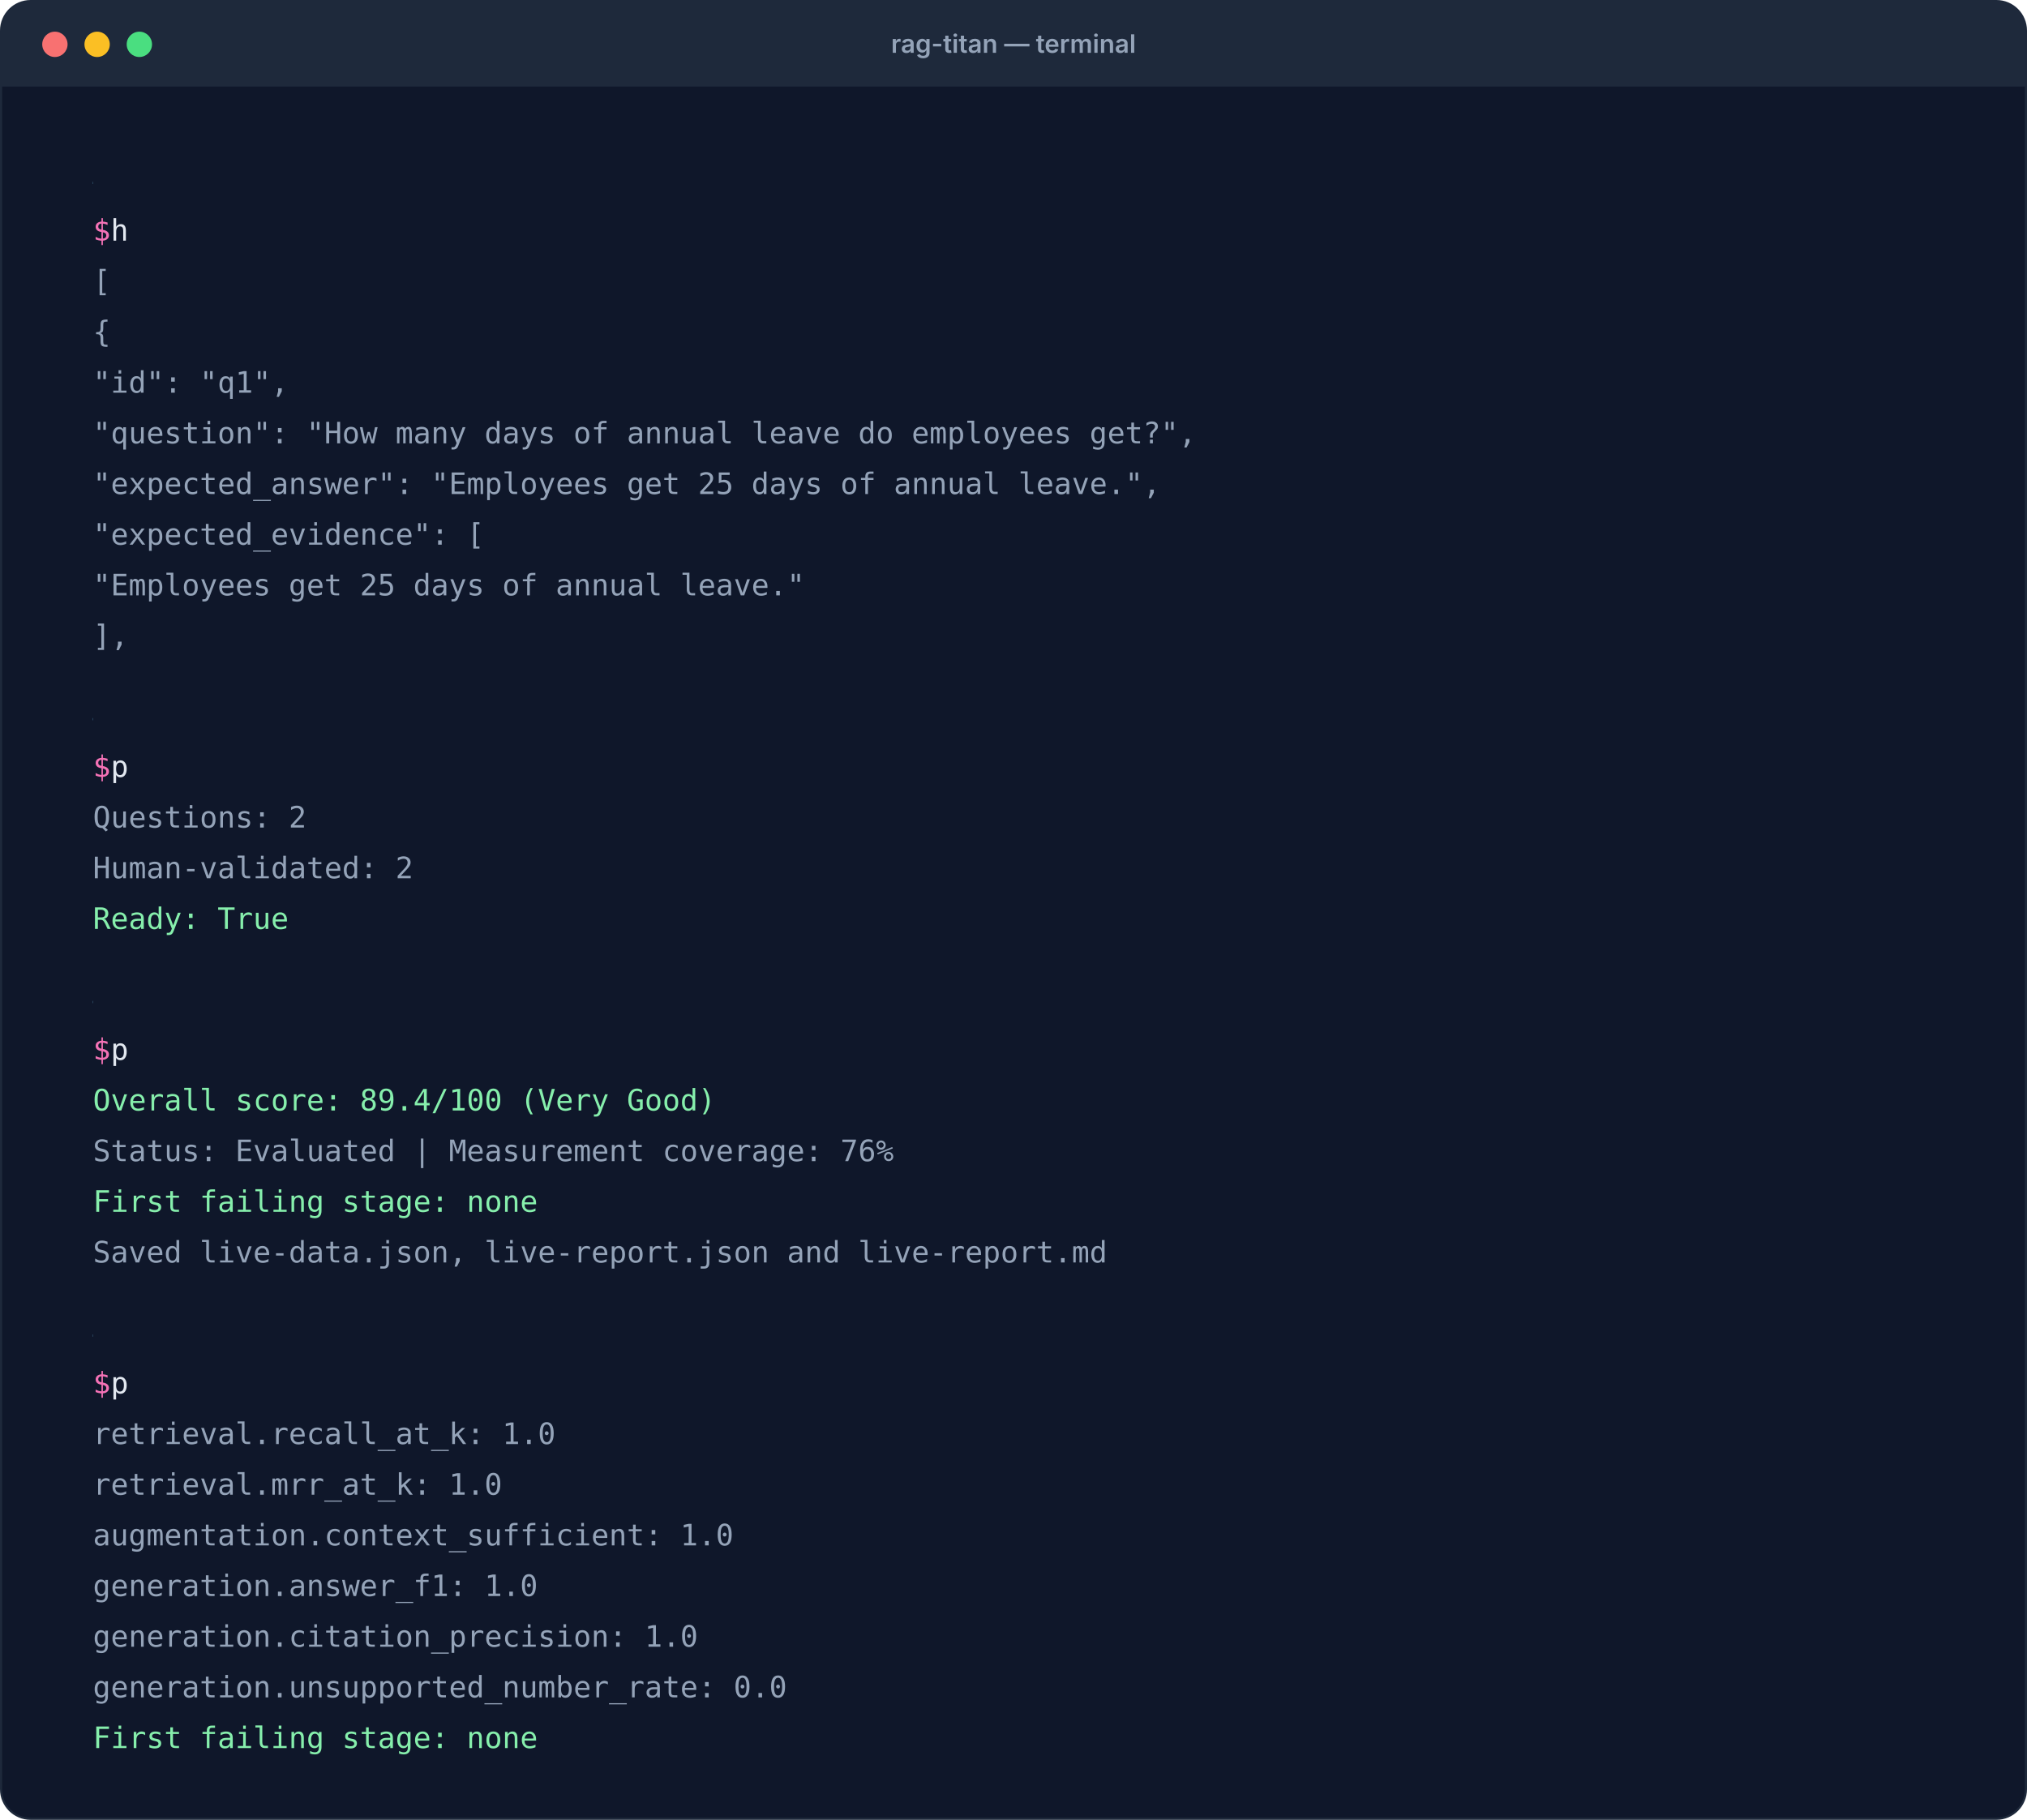
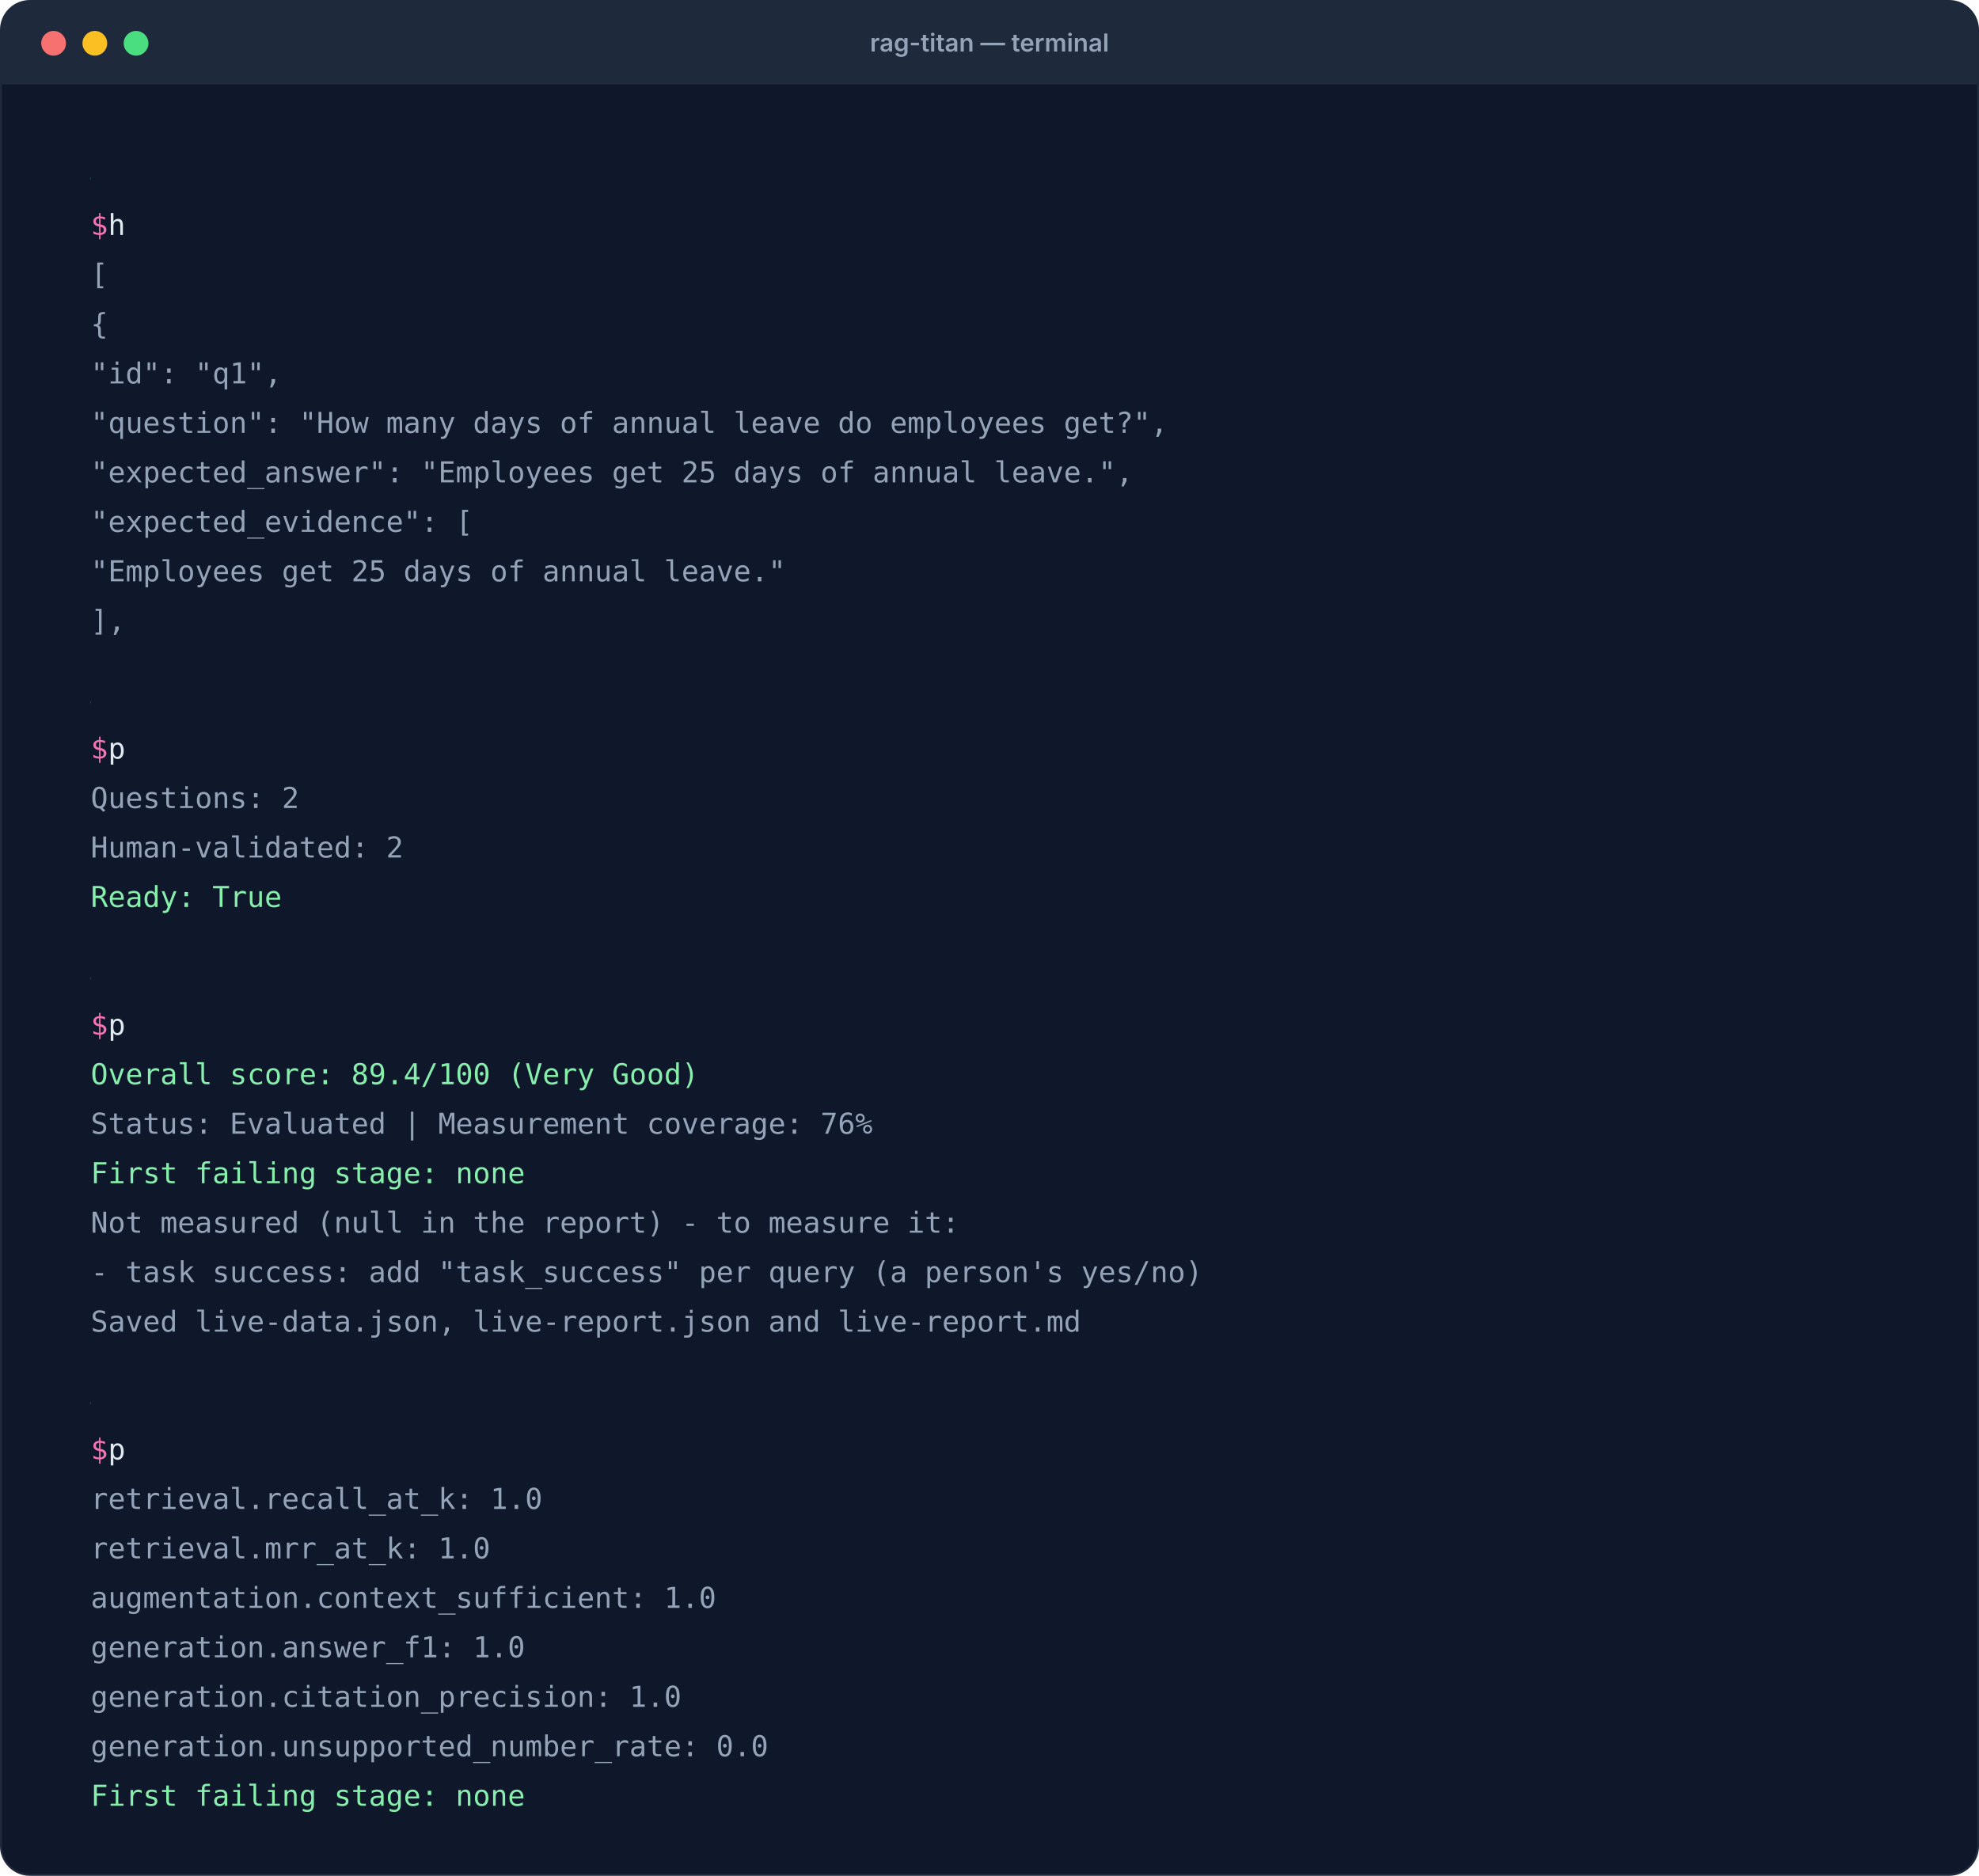
- <svg xmlns="http://www.w3.org/2000/svg" viewBox="0 0 960 862" width="960" height="862" role="img" aria-labelledby="title desc">
+ <svg xmlns="http://www.w3.org/2000/svg" viewBox="0 0 960 910" width="960" height="910" role="img" aria-labelledby="title desc">
  <defs>
    <style>
.t { font: 14px ui-monospace, SFMono-Regular, Menlo, monospace; white-space: pre; }
.bar { font: 600 12px system-ui, -apple-system, "Segoe UI", sans-serif;
       fill: #94a3b8; text-anchor: middle; }
@media (prefers-reduced-motion: reduce) {
  .t { animation: none !important; opacity: 1; }
  .cover { display: none; }
}
- @keyframes l0 { 0%, 1.21% { opacity: 0; } 1.81%, 94% { opacity: 1; } 100% { opacity: 0; } }
- .l0 { animation: l0 33.1s infinite; }
- @keyframes c0 { 0%, 1.21% { transform: translateX(0); } 6.04%, 100% { transform: translateX(612px); } }
- .c0 { animation: c0 33.1s infinite steps(71, end); }
- @keyframes l1 { 0%, 6.04% { opacity: 0; } 6.65%, 94% { opacity: 1; } 100% { opacity: 0; } }
- .l1 { animation: l1 33.1s infinite; }
- @keyframes c1 { 0%, 6.04% { transform: translateX(0); } 10.88%, 100% { transform: translateX(189px); } }
- .c1 { animation: c1 33.1s infinite steps(21, end); }
- @keyframes l2 { 0%, 13.60% { opacity: 0; } 14.20%, 94% { opacity: 1; } 100% { opacity: 0; } }
- .l2 { animation: l2 33.1s infinite; }
- @keyframes l3 { 0%, 14.95% { opacity: 0; } 15.56%, 94% { opacity: 1; } 100% { opacity: 0; } }
- .l3 { animation: l3 33.1s infinite; }
- @keyframes l4 { 0%, 16.31% { opacity: 0; } 16.92%, 94% { opacity: 1; } 100% { opacity: 0; } }
- .l4 { animation: l4 33.1s infinite; }
- @keyframes l5 { 0%, 17.67% { opacity: 0; } 18.28%, 94% { opacity: 1; } 100% { opacity: 0; } }
- .l5 { animation: l5 33.1s infinite; }
- @keyframes l6 { 0%, 19.03% { opacity: 0; } 19.64%, 94% { opacity: 1; } 100% { opacity: 0; } }
- .l6 { animation: l6 33.1s infinite; }
- @keyframes l7 { 0%, 20.39% { opacity: 0; } 21.00%, 94% { opacity: 1; } 100% { opacity: 0; } }
- .l7 { animation: l7 33.1s infinite; }
- @keyframes l8 { 0%, 21.75% { opacity: 0; } 22.36%, 94% { opacity: 1; } 100% { opacity: 0; } }
- .l8 { animation: l8 33.1s infinite; }
- @keyframes l9 { 0%, 23.11% { opacity: 0; } 23.72%, 94% { opacity: 1; } 100% { opacity: 0; } }
- .l9 { animation: l9 33.1s infinite; }
- @keyframes l10 { 0%, 26.28% { opacity: 0; } 26.89%, 94% { opacity: 1; } 100% { opacity: 0; } }
- .l10 { animation: l10 33.1s infinite; }
- @keyframes c10 { 0%, 26.28% { transform: translateX(0); } 31.12%, 100% { transform: translateX(333px); } }
- .c10 { animation: c10 33.1s infinite steps(38, end); }
- @keyframes l11 { 0%, 31.12% { opacity: 0; } 31.72%, 94% { opacity: 1; } 100% { opacity: 0; } }
- .l11 { animation: l11 33.1s infinite; }
- @keyframes c11 { 0%, 31.12% { transform: translateX(0); } 35.95%, 100% { transform: translateX(198px); } }
- .c11 { animation: c11 33.1s infinite steps(22, end); }
- @keyframes l12 { 0%, 38.67% { opacity: 0; } 39.27%, 94% { opacity: 1; } 100% { opacity: 0; } }
- .l12 { animation: l12 33.1s infinite; }
- @keyframes l13 { 0%, 40.03% { opacity: 0; } 40.63%, 94% { opacity: 1; } 100% { opacity: 0; } }
- .l13 { animation: l13 33.1s infinite; }
- @keyframes l14 { 0%, 41.39% { opacity: 0; } 41.99%, 94% { opacity: 1; } 100% { opacity: 0; } }
- .l14 { animation: l14 33.1s infinite; }
- @keyframes l15 { 0%, 44.56% { opacity: 0; } 45.17%, 94% { opacity: 1; } 100% { opacity: 0; } }
- .l15 { animation: l15 33.1s infinite; }
- @keyframes c15 { 0%, 44.56% { transform: translateX(0); } 49.40%, 100% { transform: translateX(485px); } }
- .c15 { animation: c15 33.1s infinite steps(56, end); }
- @keyframes l16 { 0%, 49.40% { opacity: 0; } 50.00%, 94% { opacity: 1; } 100% { opacity: 0; } }
- .l16 { animation: l16 33.1s infinite; }
- @keyframes c16 { 0%, 49.40% { transform: translateX(0); } 54.23%, 100% { transform: translateX(223px); } }
- .c16 { animation: c16 33.1s infinite steps(25, end); }
- @keyframes l17 { 0%, 56.95% { opacity: 0; } 57.55%, 94% { opacity: 1; } 100% { opacity: 0; } }
- .l17 { animation: l17 33.1s infinite; }
- @keyframes l18 { 0%, 58.31% { opacity: 0; } 58.91%, 94% { opacity: 1; } 100% { opacity: 0; } }
- .l18 { animation: l18 33.1s infinite; }
- @keyframes l19 { 0%, 59.67% { opacity: 0; } 60.27%, 94% { opacity: 1; } 100% { opacity: 0; } }
- .l19 { animation: l19 33.1s infinite; }
- @keyframes l20 { 0%, 61.03% { opacity: 0; } 61.63%, 94% { opacity: 1; } 100% { opacity: 0; } }
- .l20 { animation: l20 33.1s infinite; }
- @keyframes l21 { 0%, 64.20% { opacity: 0; } 64.80%, 94% { opacity: 1; } 100% { opacity: 0; } }
- .l21 { animation: l21 33.1s infinite; }
- @keyframes c21 { 0%, 64.20% { transform: translateX(0); } 69.03%, 100% { transform: translateX(181px); } }
- .c21 { animation: c21 33.1s infinite steps(20, end); }
- @keyframes l22 { 0%, 69.03% { opacity: 0; } 69.64%, 94% { opacity: 1; } 100% { opacity: 0; } }
- .l22 { animation: l22 33.1s infinite; }
- @keyframes c22 { 0%, 69.03% { transform: translateX(0); } 73.87%, 100% { transform: translateX(358px); } }
- .c22 { animation: c22 33.1s infinite steps(41, end); }
- @keyframes l23 { 0%, 76.59% { opacity: 0; } 77.19%, 94% { opacity: 1; } 100% { opacity: 0; } }
- .l23 { animation: l23 33.1s infinite; }
- @keyframes l24 { 0%, 77.95% { opacity: 0; } 78.55%, 94% { opacity: 1; } 100% { opacity: 0; } }
- .l24 { animation: l24 33.1s infinite; }
- @keyframes l25 { 0%, 79.31% { opacity: 0; } 79.91%, 94% { opacity: 1; } 100% { opacity: 0; } }
- .l25 { animation: l25 33.1s infinite; }
- @keyframes l26 { 0%, 80.66% { opacity: 0; } 81.27%, 94% { opacity: 1; } 100% { opacity: 0; } }
- .l26 { animation: l26 33.1s infinite; }
- @keyframes l27 { 0%, 82.02% { opacity: 0; } 82.63%, 94% { opacity: 1; } 100% { opacity: 0; } }
- .l27 { animation: l27 33.1s infinite; }
- @keyframes l28 { 0%, 83.38% { opacity: 0; } 83.99%, 94% { opacity: 1; } 100% { opacity: 0; } }
- .l28 { animation: l28 33.1s infinite; }
- @keyframes l29 { 0%, 84.74% { opacity: 0; } 85.35%, 94% { opacity: 1; } 100% { opacity: 0; } }
- .l29 { animation: l29 33.1s infinite; }
+ @keyframes l0 { 0%, 1.18% { opacity: 0; } 1.76%, 94% { opacity: 1; } 100% { opacity: 0; } }
+ .l0 { animation: l0 34.0s infinite; }
+ @keyframes c0 { 0%, 1.18% { transform: translateX(0); } 5.88%, 100% { transform: translateX(612px); } }
+ .c0 { animation: c0 34.0s infinite steps(71, end); }
+ @keyframes l1 { 0%, 5.88% { opacity: 0; } 6.47%, 94% { opacity: 1; } 100% { opacity: 0; } }
+ .l1 { animation: l1 34.0s infinite; }
+ @keyframes c1 { 0%, 5.88% { transform: translateX(0); } 10.59%, 100% { transform: translateX(189px); } }
+ .c1 { animation: c1 34.0s infinite steps(21, end); }
+ @keyframes l2 { 0%, 13.24% { opacity: 0; } 13.82%, 94% { opacity: 1; } 100% { opacity: 0; } }
+ .l2 { animation: l2 34.0s infinite; }
+ @keyframes l3 { 0%, 14.56% { opacity: 0; } 15.15%, 94% { opacity: 1; } 100% { opacity: 0; } }
+ .l3 { animation: l3 34.0s infinite; }
+ @keyframes l4 { 0%, 15.88% { opacity: 0; } 16.47%, 94% { opacity: 1; } 100% { opacity: 0; } }
+ .l4 { animation: l4 34.0s infinite; }
+ @keyframes l5 { 0%, 17.21% { opacity: 0; } 17.79%, 94% { opacity: 1; } 100% { opacity: 0; } }
+ .l5 { animation: l5 34.0s infinite; }
+ @keyframes l6 { 0%, 18.53% { opacity: 0; } 19.12%, 94% { opacity: 1; } 100% { opacity: 0; } }
+ .l6 { animation: l6 34.0s infinite; }
+ @keyframes l7 { 0%, 19.85% { opacity: 0; } 20.44%, 94% { opacity: 1; } 100% { opacity: 0; } }
+ .l7 { animation: l7 34.0s infinite; }
+ @keyframes l8 { 0%, 21.18% { opacity: 0; } 21.76%, 94% { opacity: 1; } 100% { opacity: 0; } }
+ .l8 { animation: l8 34.0s infinite; }
+ @keyframes l9 { 0%, 22.50% { opacity: 0; } 23.09%, 94% { opacity: 1; } 100% { opacity: 0; } }
+ .l9 { animation: l9 34.0s infinite; }
+ @keyframes l10 { 0%, 25.59% { opacity: 0; } 26.18%, 94% { opacity: 1; } 100% { opacity: 0; } }
+ .l10 { animation: l10 34.0s infinite; }
+ @keyframes c10 { 0%, 25.59% { transform: translateX(0); } 30.29%, 100% { transform: translateX(333px); } }
+ .c10 { animation: c10 34.0s infinite steps(38, end); }
+ @keyframes l11 { 0%, 30.29% { opacity: 0; } 30.88%, 94% { opacity: 1; } 100% { opacity: 0; } }
+ .l11 { animation: l11 34.0s infinite; }
+ @keyframes c11 { 0%, 30.29% { transform: translateX(0); } 35.00%, 100% { transform: translateX(198px); } }
+ .c11 { animation: c11 34.0s infinite steps(22, end); }
+ @keyframes l12 { 0%, 37.65% { opacity: 0; } 38.24%, 94% { opacity: 1; } 100% { opacity: 0; } }
+ .l12 { animation: l12 34.0s infinite; }
+ @keyframes l13 { 0%, 38.97% { opacity: 0; } 39.56%, 94% { opacity: 1; } 100% { opacity: 0; } }
+ .l13 { animation: l13 34.0s infinite; }
+ @keyframes l14 { 0%, 40.29% { opacity: 0; } 40.88%, 94% { opacity: 1; } 100% { opacity: 0; } }
+ .l14 { animation: l14 34.0s infinite; }
+ @keyframes l15 { 0%, 43.38% { opacity: 0; } 43.97%, 94% { opacity: 1; } 100% { opacity: 0; } }
+ .l15 { animation: l15 34.0s infinite; }
+ @keyframes c15 { 0%, 43.38% { transform: translateX(0); } 48.09%, 100% { transform: translateX(485px); } }
+ .c15 { animation: c15 34.0s infinite steps(56, end); }
+ @keyframes l16 { 0%, 48.09% { opacity: 0; } 48.68%, 94% { opacity: 1; } 100% { opacity: 0; } }
+ .l16 { animation: l16 34.0s infinite; }
+ @keyframes c16 { 0%, 48.09% { transform: translateX(0); } 52.79%, 100% { transform: translateX(223px); } }
+ .c16 { animation: c16 34.0s infinite steps(25, end); }
+ @keyframes l17 { 0%, 55.44% { opacity: 0; } 56.03%, 94% { opacity: 1; } 100% { opacity: 0; } }
+ .l17 { animation: l17 34.0s infinite; }
+ @keyframes l18 { 0%, 56.76% { opacity: 0; } 57.35%, 94% { opacity: 1; } 100% { opacity: 0; } }
+ .l18 { animation: l18 34.0s infinite; }
+ @keyframes l19 { 0%, 58.09% { opacity: 0; } 58.68%, 94% { opacity: 1; } 100% { opacity: 0; } }
+ .l19 { animation: l19 34.0s infinite; }
+ @keyframes l20 { 0%, 59.41% { opacity: 0; } 60.00%, 94% { opacity: 1; } 100% { opacity: 0; } }
+ .l20 { animation: l20 34.0s infinite; }
+ @keyframes l21 { 0%, 60.74% { opacity: 0; } 61.32%, 94% { opacity: 1; } 100% { opacity: 0; } }
+ .l21 { animation: l21 34.0s infinite; }
+ @keyframes l22 { 0%, 62.06% { opacity: 0; } 62.65%, 94% { opacity: 1; } 100% { opacity: 0; } }
+ .l22 { animation: l22 34.0s infinite; }
+ @keyframes l23 { 0%, 65.15% { opacity: 0; } 65.74%, 94% { opacity: 1; } 100% { opacity: 0; } }
+ .l23 { animation: l23 34.0s infinite; }
+ @keyframes c23 { 0%, 65.15% { transform: translateX(0); } 69.85%, 100% { transform: translateX(181px); } }
+ .c23 { animation: c23 34.0s infinite steps(20, end); }
+ @keyframes l24 { 0%, 69.85% { opacity: 0; } 70.44%, 94% { opacity: 1; } 100% { opacity: 0; } }
+ .l24 { animation: l24 34.0s infinite; }
+ @keyframes c24 { 0%, 69.85% { transform: translateX(0); } 74.56%, 100% { transform: translateX(358px); } }
+ .c24 { animation: c24 34.0s infinite steps(41, end); }
+ @keyframes l25 { 0%, 77.21% { opacity: 0; } 77.79%, 94% { opacity: 1; } 100% { opacity: 0; } }
+ .l25 { animation: l25 34.0s infinite; }
+ @keyframes l26 { 0%, 78.53% { opacity: 0; } 79.12%, 94% { opacity: 1; } 100% { opacity: 0; } }
+ .l26 { animation: l26 34.0s infinite; }
+ @keyframes l27 { 0%, 79.85% { opacity: 0; } 80.44%, 94% { opacity: 1; } 100% { opacity: 0; } }
+ .l27 { animation: l27 34.0s infinite; }
+ @keyframes l28 { 0%, 81.18% { opacity: 0; } 81.76%, 94% { opacity: 1; } 100% { opacity: 0; } }
+ .l28 { animation: l28 34.0s infinite; }
+ @keyframes l29 { 0%, 82.50% { opacity: 0; } 83.09%, 94% { opacity: 1; } 100% { opacity: 0; } }
+ .l29 { animation: l29 34.0s infinite; }
+ @keyframes l30 { 0%, 83.82% { opacity: 0; } 84.41%, 94% { opacity: 1; } 100% { opacity: 0; } }
+ .l30 { animation: l30 34.0s infinite; }
+ @keyframes l31 { 0%, 85.15% { opacity: 0; } 85.74%, 94% { opacity: 1; } 100% { opacity: 0; } }
+ .l31 { animation: l31 34.0s infinite; }
    </style>
    <clipPath id="screen">
-       <rect x="0" y="0" width="960" height="862" />
+       <rect x="0" y="0" width="960" height="910" />
    </clipPath>
  </defs>
-   <rect x="0.5" y="0.5" width="959" height="861" rx="14" fill="#0f172a" stroke="#1e293b" />
+   <rect x="0.5" y="0.5" width="959" height="909" rx="14" fill="#0f172a" stroke="#1e293b" />
  <rect x="0.5" y="0.5" width="959" height="40" rx="14" fill="#1e293b" />
  <rect x="0.5" y="26" width="959" height="15" fill="#1e293b" />
  <circle cx="26" cy="21" r="6" fill="#f87171" />
  <circle cx="46" cy="21" r="6" fill="#fbbf24" />
  <circle cx="66" cy="21" r="6" fill="#4ade80" />
  <text class="bar" x="480" y="25">rag-titan — terminal</text>
  <text class="t l0" x="44" y="90" fill="#7dd3fc"># 1. Write golden questions: question, reference answer, evidence quote</text>
  <g clip-path="url(#screen)">
    <rect class="cover c0" x="44.0" y="73" width="612" height="24" fill="#0f172a" />
  </g>
  <text class="t l1" x="44" y="114" fill="#e2e8f0">
    <tspan fill="#f472b6">$ </tspan>head -n 8 golden.json</text>
  <g clip-path="url(#screen)">
    <rect class="cover c1" x="60.9" y="97" width="189" height="24" fill="#0f172a" />
  </g>
  <text class="t l2" x="44" y="138" fill="#94a3b8">[</text>
  <text class="t l3" x="44" y="162" fill="#94a3b8">  {</text>
  <text class="t l4" x="44" y="186" fill="#94a3b8">    "id": "q1",</text>
  <text class="t l5" x="44" y="210" fill="#94a3b8">    "question": "How many days of annual leave do employees get?",</text>
  <text class="t l6" x="44" y="234" fill="#94a3b8">    "expected_answer": "Employees get 25 days of annual leave.",</text>
  <text class="t l7" x="44" y="258" fill="#94a3b8">    "expected_evidence": [</text>
  <text class="t l8" x="44" y="282" fill="#94a3b8">      "Employees get 25 days of annual leave."</text>
  <text class="t l9" x="44" y="306" fill="#94a3b8">    ],</text>
  <text class="t l10" x="44" y="344" fill="#7dd3fc"># 2. Check them against your documents</text>
  <g clip-path="url(#screen)">
    <rect class="cover c10" x="44.0" y="327" width="333" height="24" fill="#0f172a" />
  </g>
  <text class="t l11" x="44" y="368" fill="#e2e8f0">
    <tspan fill="#f472b6">$ </tspan>python check_golden.py</text>
  <g clip-path="url(#screen)">
    <rect class="cover c11" x="60.9" y="351" width="198" height="24" fill="#0f172a" />
  </g>
  <text class="t l12" x="44" y="392" fill="#94a3b8">Questions: 2</text>
  <text class="t l13" x="44" y="416" fill="#94a3b8">Human-validated: 2</text>
  <text class="t l14" x="44" y="440" fill="#86efac">Ready: True</text>
  <text class="t l15" x="44" y="478" fill="#7dd3fc"># 3. Your RAG answers them; rag-titan scores every stage</text>
  <g clip-path="url(#screen)">
    <rect class="cover c15" x="44.0" y="461" width="485" height="24" fill="#0f172a" />
  </g>
  <text class="t l16" x="44" y="502" fill="#e2e8f0">
    <tspan fill="#f472b6">$ </tspan>python live_evaluation.py</text>
  <g clip-path="url(#screen)">
    <rect class="cover c16" x="60.9" y="485" width="223" height="24" fill="#0f172a" />
  </g>
  <text class="t l17" x="44" y="526" fill="#86efac">Overall score: 89.4/100 (Very Good)</text>
  <text class="t l18" x="44" y="550" fill="#94a3b8">Status: Evaluated | Measurement coverage: 76%</text>
  <text class="t l19" x="44" y="574" fill="#86efac">First failing stage: none</text>
-   <text class="t l20" x="44" y="598" fill="#94a3b8">Saved live-data.json, live-report.json and live-report.md</text>
-   <text class="t l21" x="44" y="636" fill="#7dd3fc"># 4. See what to fix</text>
+   <text class="t l20" x="44" y="598" fill="#94a3b8">Not measured (null in the report) - to measure it:</text>
+   <text class="t l21" x="44" y="622" fill="#94a3b8">  - task success: add "task_success" per query (a person's yes/no)</text>
+   <text class="t l22" x="44" y="646" fill="#94a3b8">Saved live-data.json, live-report.json and live-report.md</text>
+   <text class="t l23" x="44" y="684" fill="#7dd3fc"># 4. See what to fix</text>
  <g clip-path="url(#screen)">
-     <rect class="cover c21" x="44.0" y="619" width="181" height="24" fill="#0f172a" />
+     <rect class="cover c23" x="44.0" y="667" width="181" height="24" fill="#0f172a" />
  </g>
-   <text class="t l22" x="44" y="660" fill="#e2e8f0">
+   <text class="t l24" x="44" y="708" fill="#e2e8f0">
    <tspan fill="#f472b6">$ </tspan>python inspect_report.py live-report.json</text>
  <g clip-path="url(#screen)">
-     <rect class="cover c22" x="60.9" y="643" width="358" height="24" fill="#0f172a" />
+     <rect class="cover c24" x="60.9" y="691" width="358" height="24" fill="#0f172a" />
  </g>
-   <text class="t l23" x="44" y="684" fill="#94a3b8">retrieval.recall_at_k: 1.0</text>
-   <text class="t l24" x="44" y="708" fill="#94a3b8">retrieval.mrr_at_k: 1.0</text>
-   <text class="t l25" x="44" y="732" fill="#94a3b8">augmentation.context_sufficient: 1.0</text>
-   <text class="t l26" x="44" y="756" fill="#94a3b8">generation.answer_f1: 1.0</text>
-   <text class="t l27" x="44" y="780" fill="#94a3b8">generation.citation_precision: 1.0</text>
-   <text class="t l28" x="44" y="804" fill="#94a3b8">generation.unsupported_number_rate: 0.0</text>
-   <text class="t l29" x="44" y="828" fill="#86efac">First failing stage: none</text>
+   <text class="t l25" x="44" y="732" fill="#94a3b8">retrieval.recall_at_k: 1.0</text>
+   <text class="t l26" x="44" y="756" fill="#94a3b8">retrieval.mrr_at_k: 1.0</text>
+   <text class="t l27" x="44" y="780" fill="#94a3b8">augmentation.context_sufficient: 1.0</text>
+   <text class="t l28" x="44" y="804" fill="#94a3b8">generation.answer_f1: 1.0</text>
+   <text class="t l29" x="44" y="828" fill="#94a3b8">generation.citation_precision: 1.0</text>
+   <text class="t l30" x="44" y="852" fill="#94a3b8">generation.unsupported_number_rate: 0.0</text>
+   <text class="t l31" x="44" y="876" fill="#86efac">First failing stage: none</text>
</svg>
